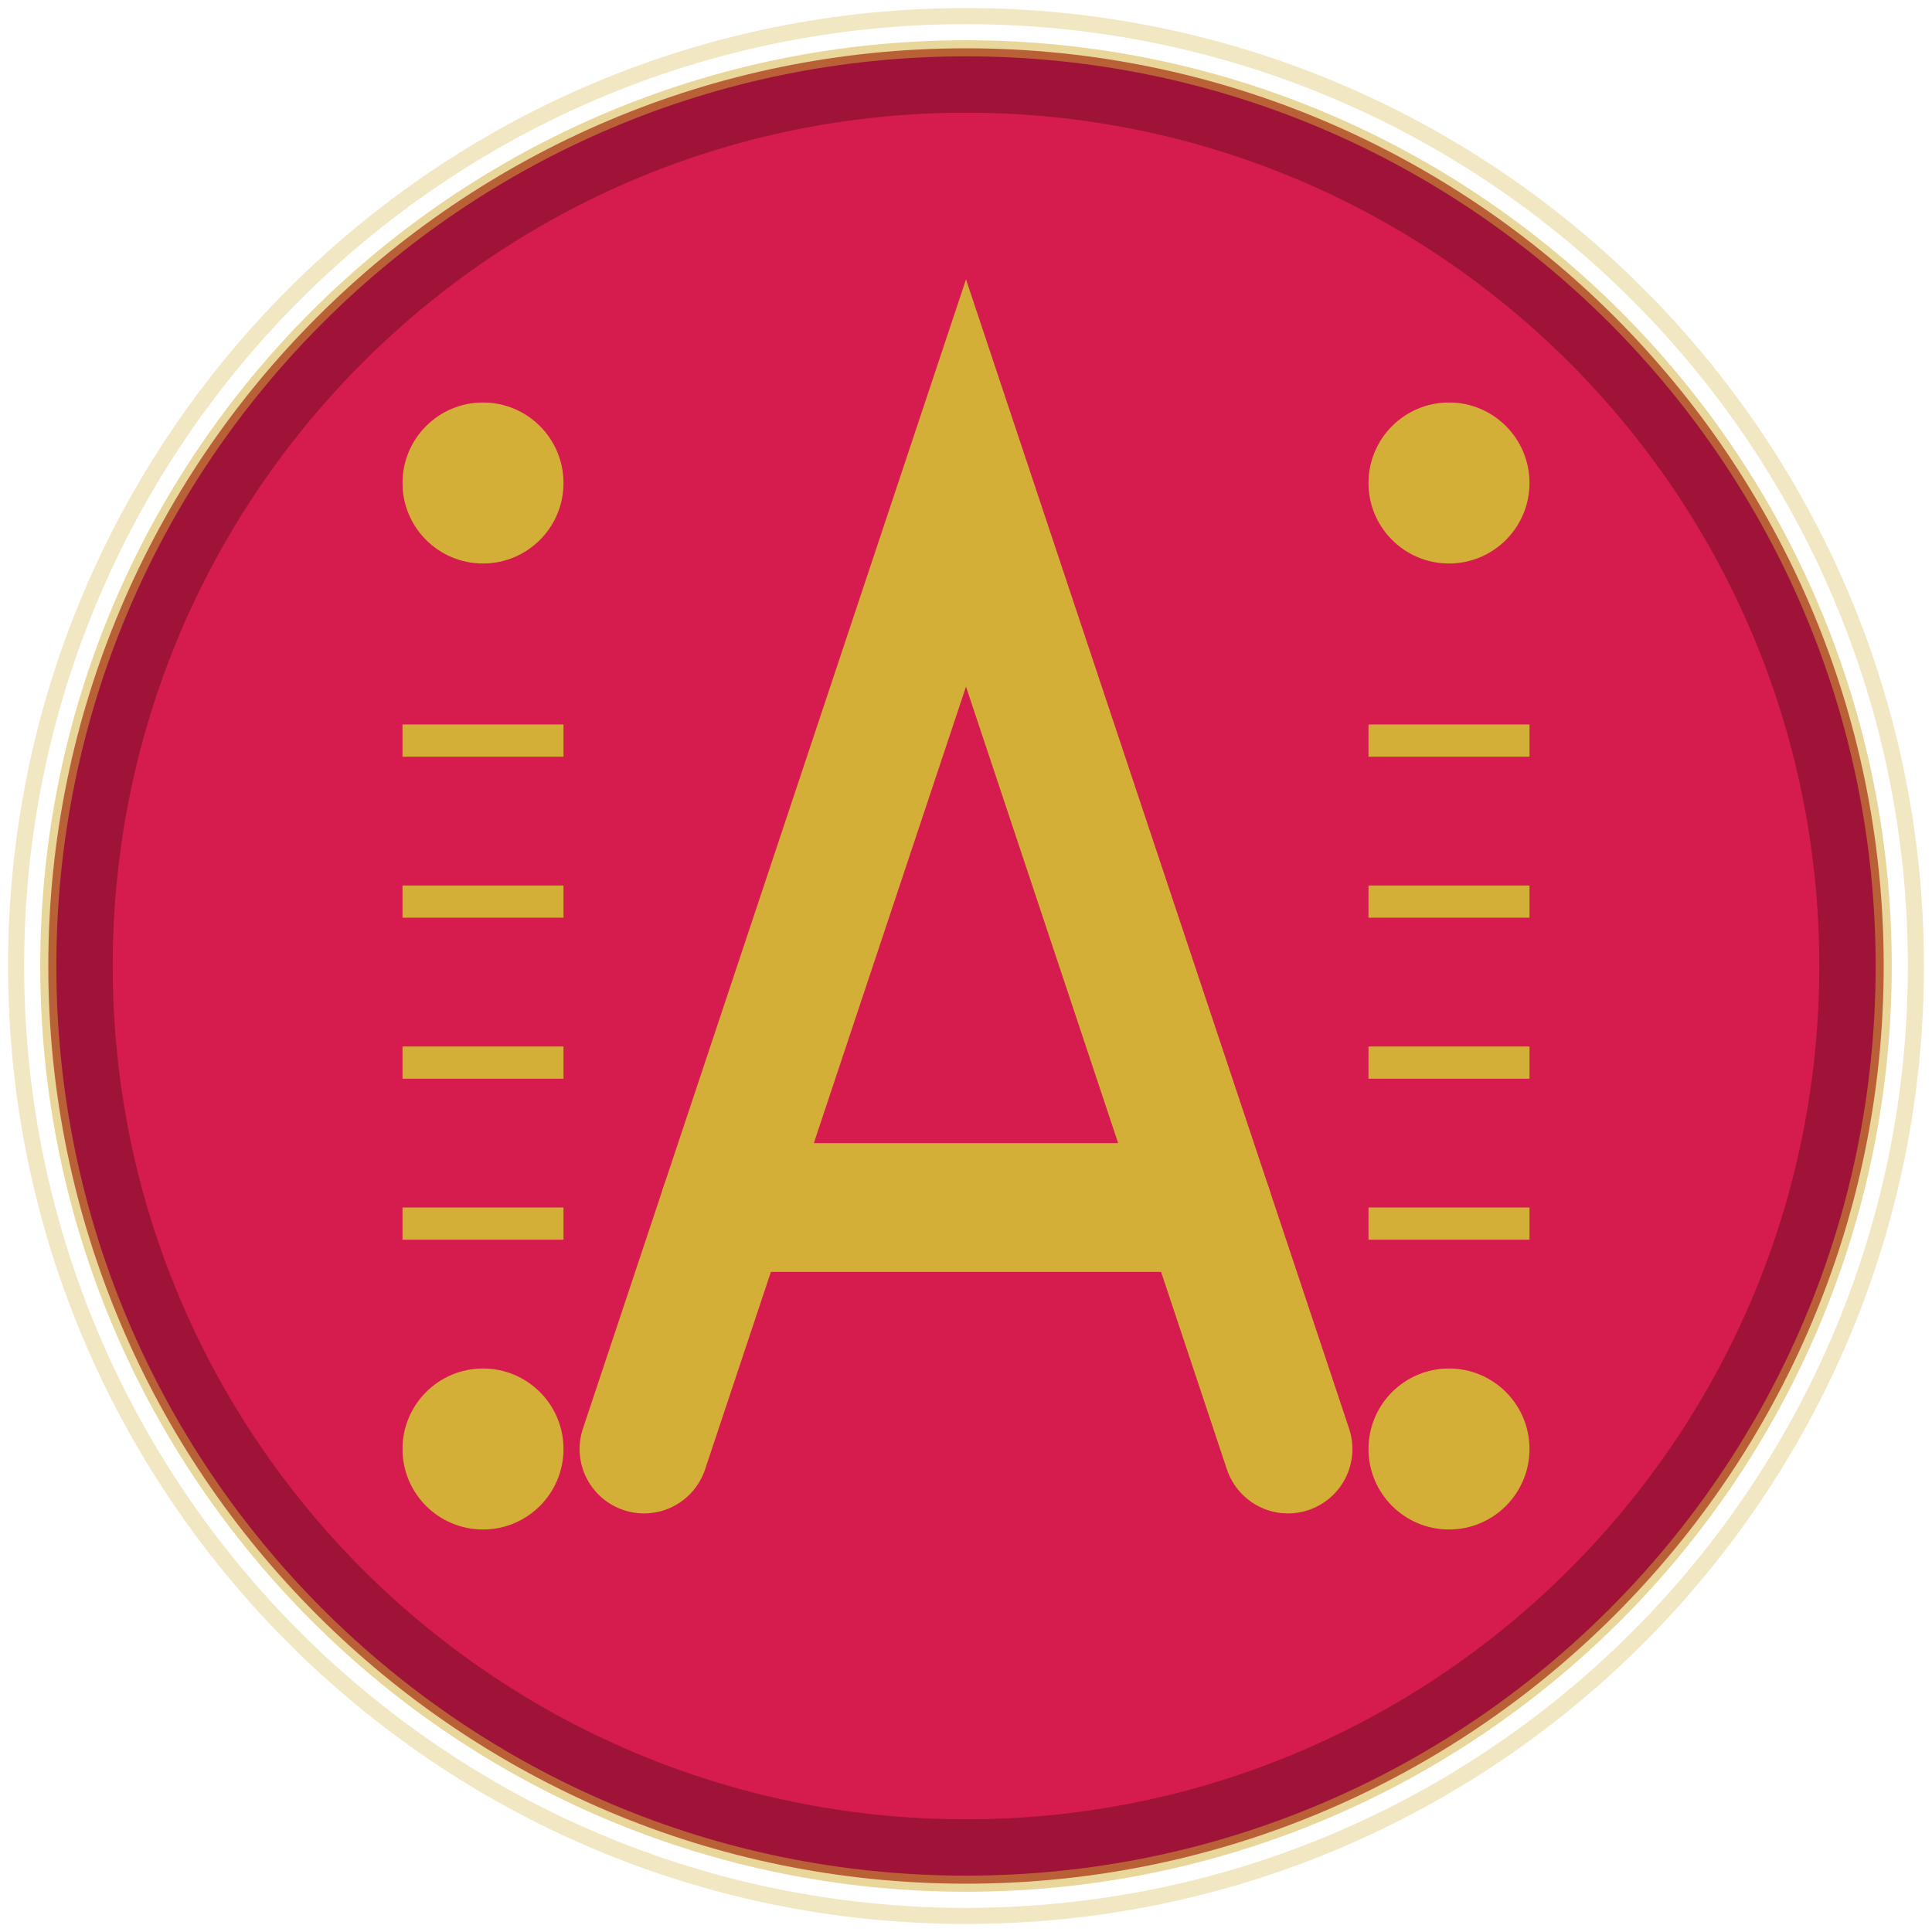
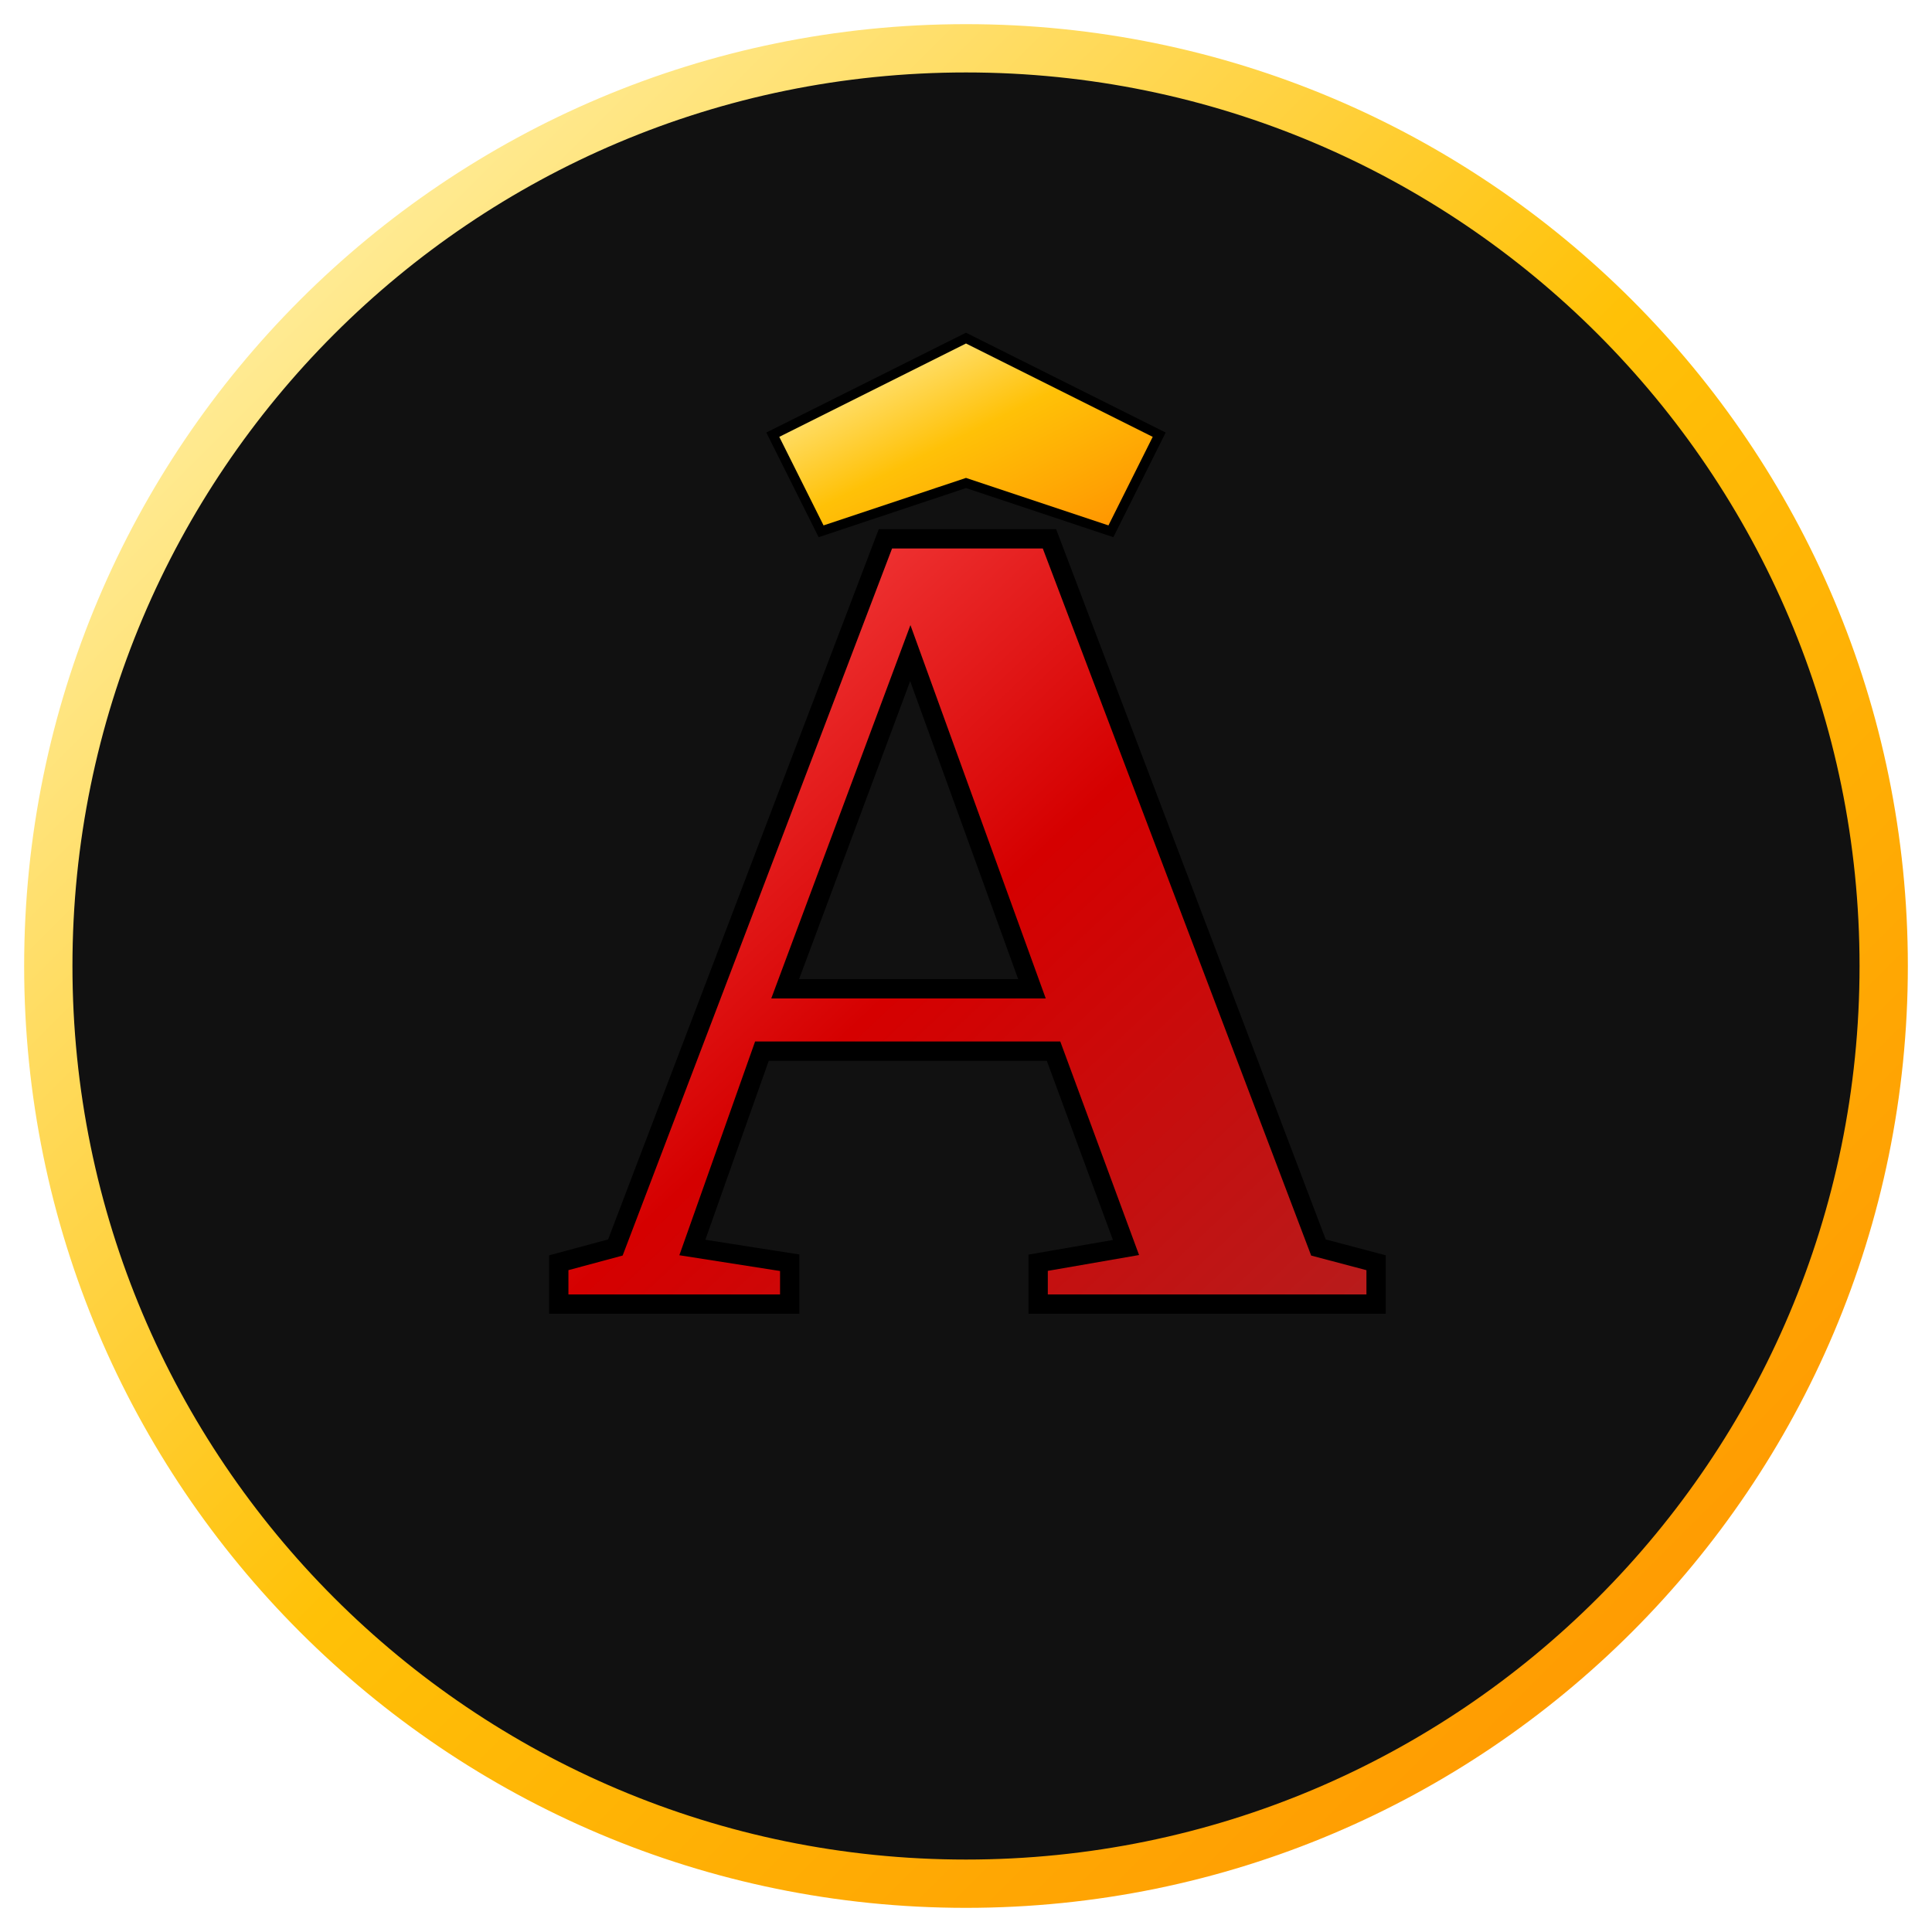
- <svg xmlns="http://www.w3.org/2000/svg" width="120" height="120" viewBox="0 0 120 120" fill="none">
-   <circle cx="60" cy="60" r="55" fill="#D61C4E" stroke="#9F1339" stroke-width="4" />
-   <path d="M40 90L60 30L80 90" stroke="#D4AF37" stroke-width="8" stroke-linecap="round" fill="none" />
-   <path d="M45 75L75 75" stroke="#D4AF37" stroke-width="8" stroke-linecap="round" />
-   <circle cx="30" cy="30" r="5" fill="#D4AF37" />
-   <circle cx="90" cy="30" r="5" fill="#D4AF37" />
-   <circle cx="30" cy="90" r="5" fill="#D4AF37" />
-   <circle cx="90" cy="90" r="5" fill="#D4AF37" />
-   <rect x="25" y="45" width="10" height="2" fill="#D4AF37" />
-   <rect x="25" y="55" width="10" height="2" fill="#D4AF37" />
-   <rect x="25" y="65" width="10" height="2" fill="#D4AF37" />
-   <rect x="25" y="75" width="10" height="2" fill="#D4AF37" />
-   <rect x="85" y="45" width="10" height="2" fill="#D4AF37" />
-   <rect x="85" y="55" width="10" height="2" fill="#D4AF37" />
-   <rect x="85" y="65" width="10" height="2" fill="#D4AF37" />
-   <rect x="85" y="75" width="10" height="2" fill="#D4AF37" />
-   <circle cx="60" cy="60" r="57" stroke="#D4AF37" stroke-width="1" stroke-opacity="0.5" />
-   <circle cx="60" cy="60" r="59" stroke="#D4AF37" stroke-width="1" stroke-opacity="0.3" />
+ <svg xmlns="http://www.w3.org/2000/svg" width="200" height="200" viewBox="0 0 200 200">
+   <defs>
+     <linearGradient id="cardGradient" x1="0%" y1="0%" x2="100%" y2="100%">
+       <stop offset="0%" stop-color="#FF5252" />
+       <stop offset="50%" stop-color="#D50000" />
+       <stop offset="100%" stop-color="#B71C1C" />
+     </linearGradient>
+     <linearGradient id="goldGradient" x1="0%" y1="0%" x2="100%" y2="100%">
+       <stop offset="0%" stop-color="#FFF9C4" />
+       <stop offset="50%" stop-color="#FFC107" />
+       <stop offset="100%" stop-color="#FF8F00" />
+     </linearGradient>
+   </defs>
+   <circle cx="100" cy="100" r="95" fill="#111" stroke="url(#goldGradient)" stroke-width="5" />
+   <text x="100" y="135" font-family="Times New Roman, serif" font-size="120" font-weight="bold" text-anchor="middle" fill="url(#cardGradient)" stroke="#000000" stroke-width="2">
+     A
+   </text>
+   <path d="M80,45 L100,35 L120,45 L115,55 L100,50 L85,55 Z" fill="url(#goldGradient)" stroke="#000" stroke-width="1" />
+   <path d="M65,165 L135,165" stroke="url(#goldGradient)" stroke-width="3" />
</svg>
